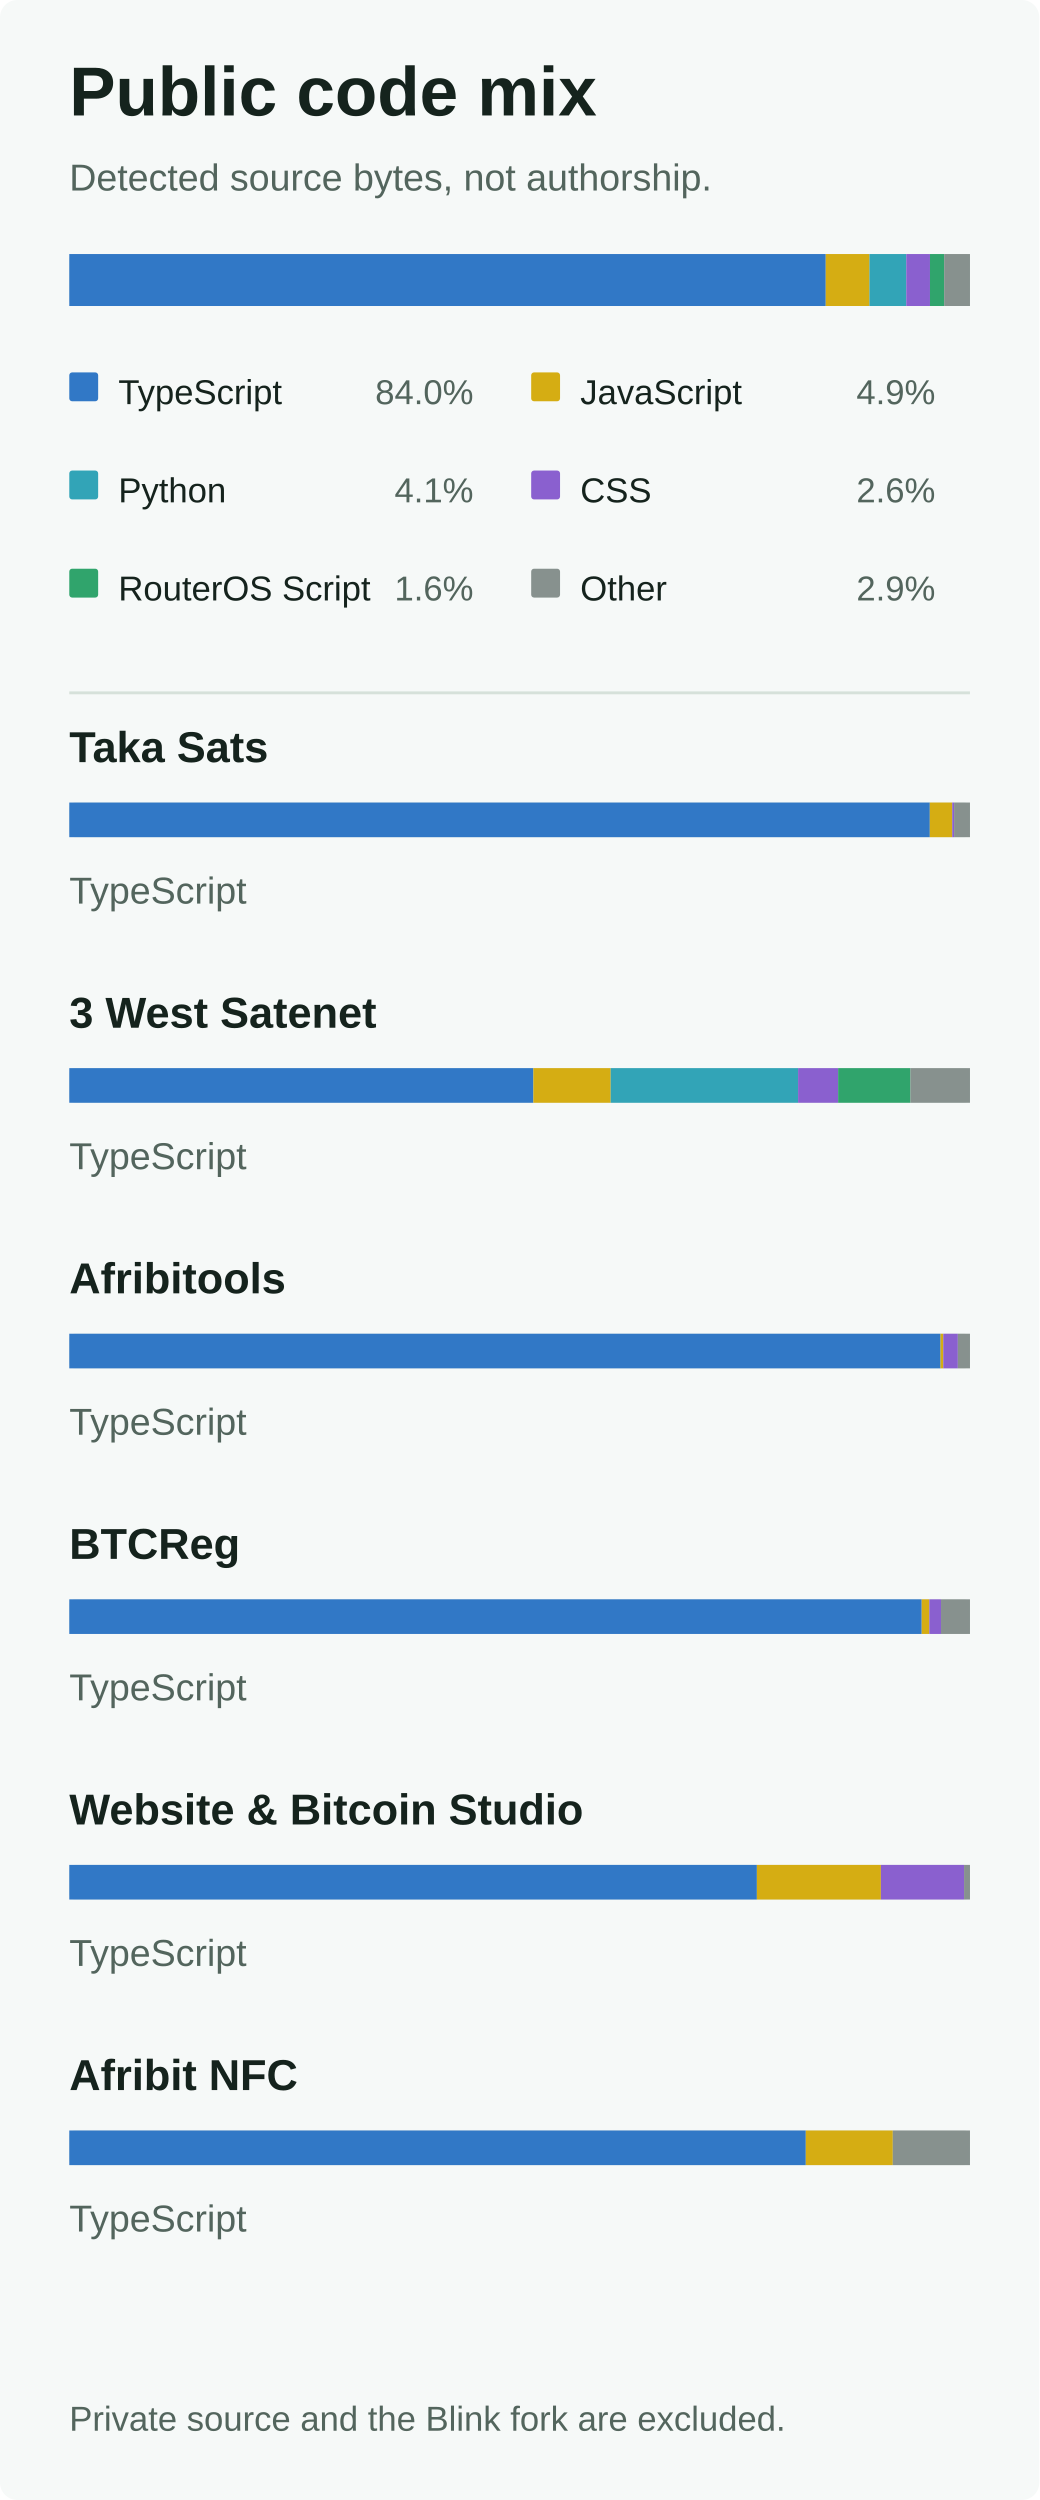
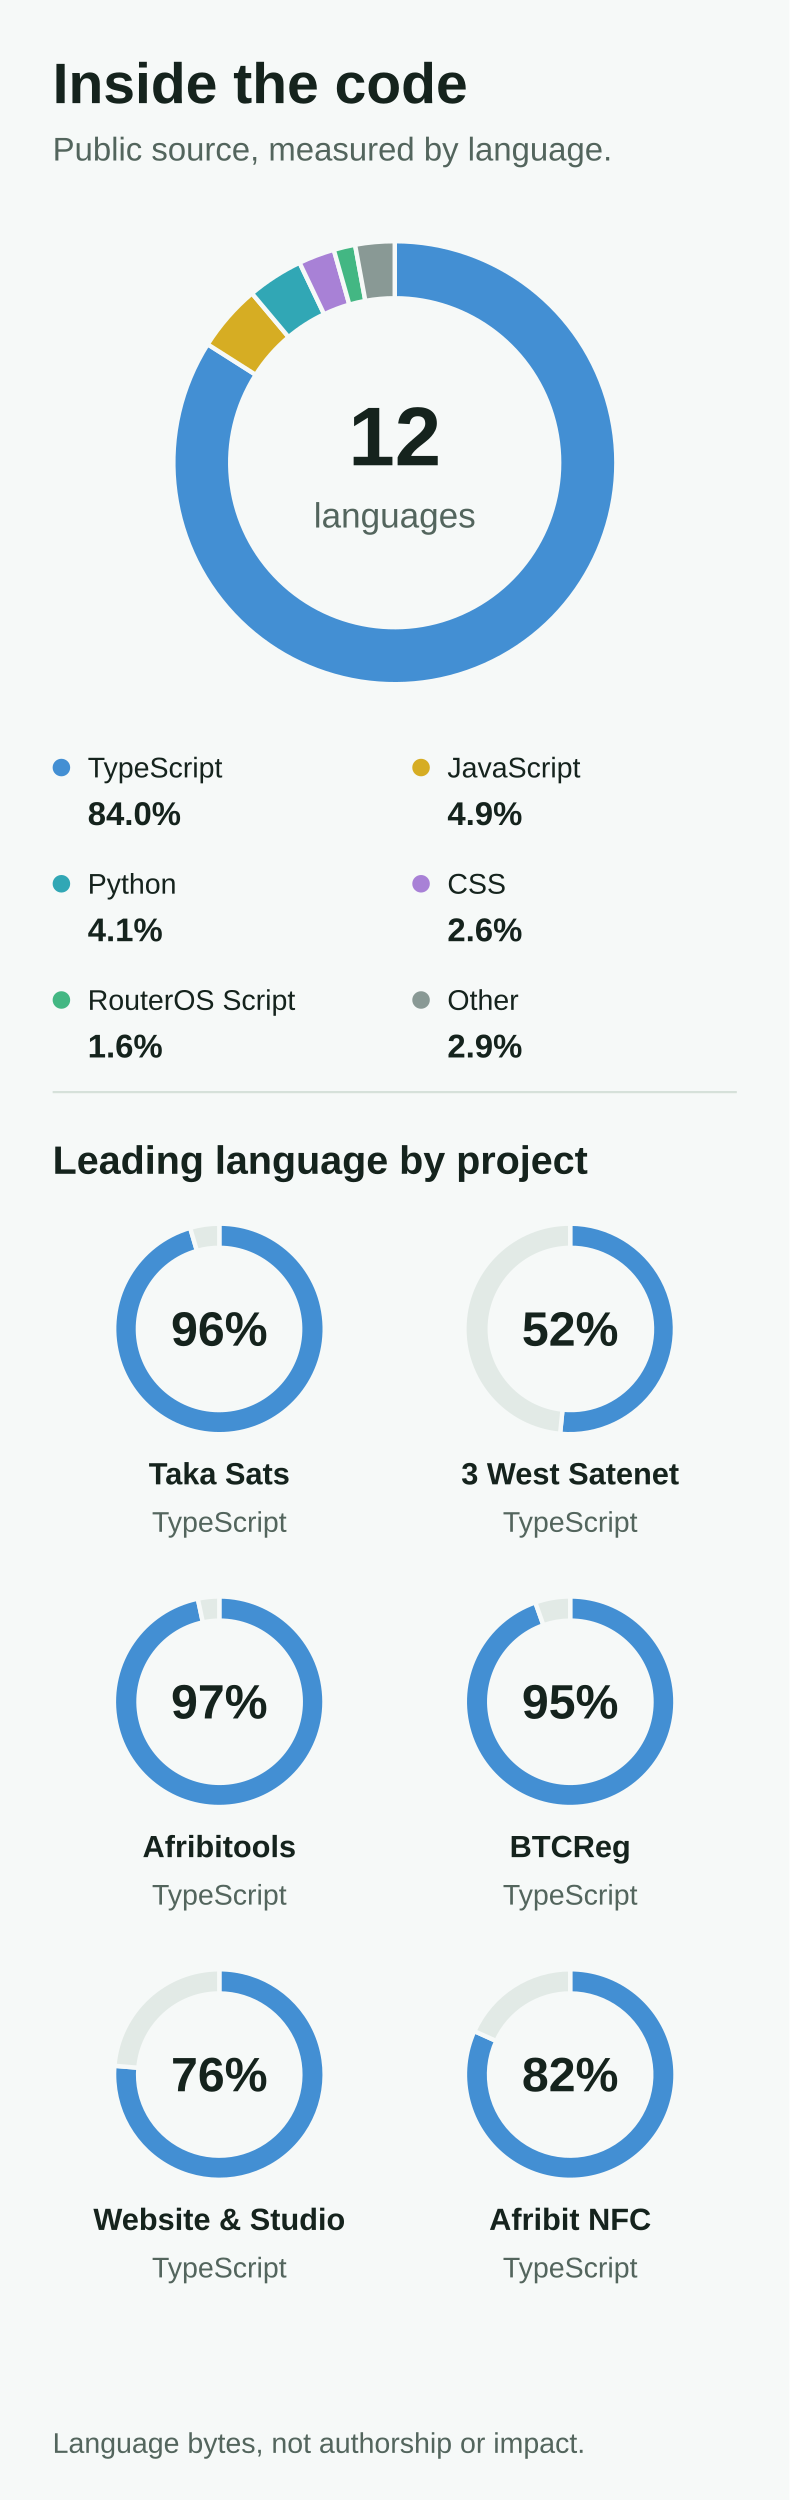
- <svg xmlns="http://www.w3.org/2000/svg" width="360" height="866" viewBox="0 0 360 866" role="img" aria-labelledby="title description">
-   <rect x="0" y="0" width="360" height="866" fill="#F6F9F8" rx="6" />
-   <text x="24" y="40" fill="#15231D" font-family="Arial, Helvetica, sans-serif" font-size="24" font-weight="700">Public code mix</text>
-   <text x="24" y="66" fill="#53655D" font-family="Arial, Helvetica, sans-serif" font-size="13" font-weight="400">Detected source bytes, not authorship.</text>
-   <rect x="24" y="88" width="312" height="18" fill="#E2EAE6" rx="2" />
-   <rect x="24" y="88" width="262.037" height="18" fill="#3178C6" />
-   <rect x="286.037" y="88" width="15.157" height="18" fill="#D5AD13" />
-   <rect x="301.194" y="88" width="12.737" height="18" fill="#32A4B7" />
-   <rect x="313.931" y="88" width="8.212" height="18" fill="#8A60CF" />
-   <rect x="322.143" y="88" width="4.915" height="18" fill="#30A46C" />
-   <rect x="327.058" y="88" width="8.942" height="18" fill="#87918E" />
-   <rect x="24" y="129" width="10" height="10" fill="#3178C6" rx="1" />
-   <text x="41" y="140" fill="#15231D" font-family="Arial, Helvetica, sans-serif" font-size="12" font-weight="400">TypeScript</text>
-   <text x="164" y="140" fill="#53655D" font-family="Arial, Helvetica, sans-serif" font-size="12" font-weight="400" text-anchor="end">84.0%</text>
-   <rect x="184" y="129" width="10" height="10" fill="#D5AD13" rx="1" />
-   <text x="201" y="140" fill="#15231D" font-family="Arial, Helvetica, sans-serif" font-size="12" font-weight="400">JavaScript</text>
-   <text x="324" y="140" fill="#53655D" font-family="Arial, Helvetica, sans-serif" font-size="12" font-weight="400" text-anchor="end">4.9%</text>
-   <rect x="24" y="163" width="10" height="10" fill="#32A4B7" rx="1" />
-   <text x="41" y="174" fill="#15231D" font-family="Arial, Helvetica, sans-serif" font-size="12" font-weight="400">Python</text>
-   <text x="164" y="174" fill="#53655D" font-family="Arial, Helvetica, sans-serif" font-size="12" font-weight="400" text-anchor="end">4.1%</text>
-   <rect x="184" y="163" width="10" height="10" fill="#8A60CF" rx="1" />
-   <text x="201" y="174" fill="#15231D" font-family="Arial, Helvetica, sans-serif" font-size="12" font-weight="400">CSS</text>
-   <text x="324" y="174" fill="#53655D" font-family="Arial, Helvetica, sans-serif" font-size="12" font-weight="400" text-anchor="end">2.6%</text>
-   <rect x="24" y="197" width="10" height="10" fill="#30A46C" rx="1" />
-   <text x="41" y="208" fill="#15231D" font-family="Arial, Helvetica, sans-serif" font-size="12" font-weight="400">RouterOS Script</text>
-   <text x="164" y="208" fill="#53655D" font-family="Arial, Helvetica, sans-serif" font-size="12" font-weight="400" text-anchor="end">1.6%</text>
-   <rect x="184" y="197" width="10" height="10" fill="#87918E" rx="1" />
-   <text x="201" y="208" fill="#15231D" font-family="Arial, Helvetica, sans-serif" font-size="12" font-weight="400">Other</text>
-   <text x="324" y="208" fill="#53655D" font-family="Arial, Helvetica, sans-serif" font-size="12" font-weight="400" text-anchor="end">2.9%</text>
-   <line x1="24" y1="240" x2="336" y2="240" stroke="#D6E1DA" stroke-width="1" />
-   <text x="24" y="264" fill="#15231D" font-family="Arial, Helvetica, sans-serif" font-size="15" font-weight="700">Taka Sats</text>
-   <rect x="24" y="278" width="312" height="12" fill="#E2EAE6" rx="2" />
-   <rect x="24" y="278" width="298.087" height="12" fill="#3178C6" />
-   <rect x="322.087" y="278" width="7.775" height="12" fill="#D5AD13" />
-   <rect x="329.862" y="278" width="0.0" height="12" fill="#32A4B7" />
-   <rect x="329.862" y="278" width="0.637" height="12" fill="#8A60CF" />
-   <rect x="330.499" y="278" width="0.0" height="12" fill="#30A46C" />
-   <rect x="330.499" y="278" width="5.501" height="12" fill="#87918E" />
-   <text x="24" y="313" fill="#53655D" font-family="Arial, Helvetica, sans-serif" font-size="13" font-weight="400">TypeScript</text>
-   <text x="24" y="356" fill="#15231D" font-family="Arial, Helvetica, sans-serif" font-size="15" font-weight="700">3 West Satenet</text>
-   <rect x="24" y="370" width="312" height="12" fill="#E2EAE6" rx="2" />
-   <rect x="24" y="370" width="160.761" height="12" fill="#3178C6" />
-   <rect x="184.761" y="370" width="26.786" height="12" fill="#D5AD13" />
-   <rect x="211.547" y="370" width="64.908" height="12" fill="#32A4B7" />
-   <rect x="276.455" y="370" width="13.879" height="12" fill="#8A60CF" />
-   <rect x="290.334" y="370" width="25.049" height="12" fill="#30A46C" />
-   <rect x="315.382" y="370" width="20.618" height="12" fill="#87918E" />
-   <text x="24" y="405" fill="#53655D" font-family="Arial, Helvetica, sans-serif" font-size="13" font-weight="400">TypeScript</text>
-   <text x="24" y="448" fill="#15231D" font-family="Arial, Helvetica, sans-serif" font-size="15" font-weight="700">Afribitools</text>
-   <rect x="24" y="462" width="312" height="12" fill="#E2EAE6" rx="2" />
-   <rect x="24" y="462" width="301.803" height="12" fill="#3178C6" />
-   <rect x="325.803" y="462" width="0.951" height="12" fill="#D5AD13" />
-   <rect x="326.754" y="462" width="0.0" height="12" fill="#32A4B7" />
-   <rect x="326.754" y="462" width="5.044" height="12" fill="#8A60CF" />
-   <rect x="331.798" y="462" width="0.0" height="12" fill="#30A46C" />
-   <rect x="331.798" y="462" width="4.202" height="12" fill="#87918E" />
-   <text x="24" y="497" fill="#53655D" font-family="Arial, Helvetica, sans-serif" font-size="13" font-weight="400">TypeScript</text>
-   <text x="24" y="540" fill="#15231D" font-family="Arial, Helvetica, sans-serif" font-size="15" font-weight="700">BTCReg</text>
-   <rect x="24" y="554" width="312" height="12" fill="#E2EAE6" rx="2" />
-   <rect x="24" y="554" width="295.278" height="12" fill="#3178C6" />
-   <rect x="319.278" y="554" width="2.648" height="12" fill="#D5AD13" />
-   <rect x="321.926" y="554" width="0.0" height="12" fill="#32A4B7" />
-   <rect x="321.926" y="554" width="4.039" height="12" fill="#8A60CF" />
-   <rect x="325.966" y="554" width="0.0" height="12" fill="#30A46C" />
-   <rect x="325.966" y="554" width="10.034" height="12" fill="#87918E" />
-   <text x="24" y="589" fill="#53655D" font-family="Arial, Helvetica, sans-serif" font-size="13" font-weight="400">TypeScript</text>
-   <text x="24" y="632" fill="#15231D" font-family="Arial, Helvetica, sans-serif" font-size="15" font-weight="700">Website &amp; Bitcoin Studio</text>
-   <rect x="24" y="646" width="312" height="12" fill="#E2EAE6" rx="2" />
-   <rect x="24" y="646" width="238.183" height="12" fill="#3178C6" />
-   <rect x="262.183" y="646" width="42.955" height="12" fill="#D5AD13" />
-   <rect x="305.138" y="646" width="0.0" height="12" fill="#32A4B7" />
-   <rect x="305.138" y="646" width="28.813" height="12" fill="#8A60CF" />
-   <rect x="333.951" y="646" width="0.0" height="12" fill="#30A46C" />
-   <rect x="333.951" y="646" width="2.049" height="12" fill="#87918E" />
-   <text x="24" y="681" fill="#53655D" font-family="Arial, Helvetica, sans-serif" font-size="13" font-weight="400">TypeScript</text>
-   <text x="24" y="724" fill="#15231D" font-family="Arial, Helvetica, sans-serif" font-size="15" font-weight="700">Afribit NFC</text>
-   <rect x="24" y="738" width="312" height="12" fill="#E2EAE6" rx="2" />
-   <rect x="24" y="738" width="255.127" height="12" fill="#3178C6" />
-   <rect x="279.127" y="738" width="30.139" height="12" fill="#D5AD13" />
-   <rect x="309.266" y="738" width="0.0" height="12" fill="#32A4B7" />
-   <rect x="309.266" y="738" width="0.0" height="12" fill="#8A60CF" />
-   <rect x="309.266" y="738" width="0.0" height="12" fill="#30A46C" />
-   <rect x="309.266" y="738" width="26.734" height="12" fill="#87918E" />
-   <text x="24" y="773" fill="#53655D" font-family="Arial, Helvetica, sans-serif" font-size="13" font-weight="400">TypeScript</text>
-   <text x="24" y="842" fill="#53655D" font-family="Arial, Helvetica, sans-serif" font-size="12" font-weight="400">Private source and the Blink fork are excluded.</text>
+ <svg xmlns="http://www.w3.org/2000/svg" width="360" height="1140" version="1.1" baseProfile="full" viewBox="0 0 360 1140" role="img" aria-labelledby="title description">
+   <rect width="360" height="1140" x="0" y="0" fill="#F6F9F8" />
+   <text dominant-baseline="central" text-anchor="start" style="font: 700 26px Arial, Helvetica, sans-serif" xml:space="preserve" transform="translate(24 38)" fill="#15231D">Inside the code</text>
+   <text dominant-baseline="central" text-anchor="start" style="font: 400 15px Arial, Helvetica, sans-serif" xml:space="preserve" transform="translate(24 68)" fill="#53655D">Public source, measured by language.</text>
+   <text dominant-baseline="central" text-anchor="middle" style="font: 700 38px Arial, Helvetica, sans-serif" transform="translate(180 199)" fill="#15231D">12</text>
+   <text dominant-baseline="central" text-anchor="middle" style="font: 400 16px Arial, Helvetica, sans-serif" transform="translate(180 235)" fill="#53655D">languages</text>
+   <circle cx="28" cy="350" r="4" fill="#438FD3" class="zr2-cls-2" />
+   <text dominant-baseline="central" text-anchor="start" style="font: 400 13px Arial, Helvetica, sans-serif" transform="translate(40 350)" fill="#15231D">TypeScript</text>
+   <text dominant-baseline="central" text-anchor="start" style="font: 700 15px Arial, Helvetica, sans-serif" transform="translate(40 371)" fill="#15231D">84.0%</text>
+   <circle cx="192" cy="350" r="4" fill="#D6AD23" class="zr2-cls-2" />
+   <text dominant-baseline="central" text-anchor="start" style="font: 400 13px Arial, Helvetica, sans-serif" transform="translate(204 350)" fill="#15231D">JavaScript</text>
+   <text dominant-baseline="central" text-anchor="start" style="font: 700 15px Arial, Helvetica, sans-serif" transform="translate(204 371)" fill="#15231D">4.9%</text>
+   <circle cx="28" cy="403" r="4" fill="#31A7B5" class="zr2-cls-2" />
+   <text dominant-baseline="central" text-anchor="start" style="font: 400 13px Arial, Helvetica, sans-serif" transform="translate(40 403)" fill="#15231D">Python</text>
+   <text dominant-baseline="central" text-anchor="start" style="font: 700 15px Arial, Helvetica, sans-serif" transform="translate(40 424)" fill="#15231D">4.1%</text>
+   <circle cx="192" cy="403" r="4" fill="#A881D6" class="zr2-cls-2" />
+   <text dominant-baseline="central" text-anchor="start" style="font: 400 13px Arial, Helvetica, sans-serif" transform="translate(204 403)" fill="#15231D">CSS</text>
+   <text dominant-baseline="central" text-anchor="start" style="font: 700 15px Arial, Helvetica, sans-serif" transform="translate(204 424)" fill="#15231D">2.6%</text>
+   <circle cx="28" cy="456" r="4" fill="#43B783" class="zr2-cls-2" />
+   <text dominant-baseline="central" text-anchor="start" style="font: 400 13px Arial, Helvetica, sans-serif" xml:space="preserve" transform="translate(40 456)" fill="#15231D">RouterOS Script</text>
+   <text dominant-baseline="central" text-anchor="start" style="font: 700 15px Arial, Helvetica, sans-serif" transform="translate(40 477)" fill="#15231D">1.6%</text>
+   <circle cx="192" cy="456" r="4" fill="#899995" class="zr2-cls-2" />
+   <text dominant-baseline="central" text-anchor="start" style="font: 400 13px Arial, Helvetica, sans-serif" transform="translate(204 456)" fill="#15231D">Other</text>
+   <text dominant-baseline="central" text-anchor="start" style="font: 700 15px Arial, Helvetica, sans-serif" transform="translate(204 477)" fill="#15231D">2.9%</text>
+   <path d="M24 498L336 498" fill="none" pointer-events="visible" stroke="#D6E1DA" class="zr2-cls-2" />
+   <text dominant-baseline="central" text-anchor="start" style="font: 700 18px Arial, Helvetica, sans-serif" xml:space="preserve" transform="translate(24 529)" fill="#15231D">Leading language by project</text>
+   <text dominant-baseline="central" text-anchor="middle" style="font: 700 22px Arial, Helvetica, sans-serif" transform="translate(100 606)" fill="#15231D">96%</text>
+   <text dominant-baseline="central" text-anchor="middle" style="font: 700 14px Arial, Helvetica, sans-serif" xml:space="preserve" transform="translate(100 672)" fill="#15231D">Taka Sats</text>
+   <text dominant-baseline="central" text-anchor="middle" style="font: 400 13px Arial, Helvetica, sans-serif" transform="translate(100 694)" fill="#53655D">TypeScript</text>
+   <text dominant-baseline="central" text-anchor="middle" style="font: 700 22px Arial, Helvetica, sans-serif" transform="translate(260 606)" fill="#15231D">52%</text>
+   <text dominant-baseline="central" text-anchor="middle" style="font: 700 14px Arial, Helvetica, sans-serif" xml:space="preserve" transform="translate(260 672)" fill="#15231D">3 West Satenet</text>
+   <text dominant-baseline="central" text-anchor="middle" style="font: 400 13px Arial, Helvetica, sans-serif" transform="translate(260 694)" fill="#53655D">TypeScript</text>
+   <text dominant-baseline="central" text-anchor="middle" style="font: 700 22px Arial, Helvetica, sans-serif" transform="translate(100 776)" fill="#15231D">97%</text>
+   <text dominant-baseline="central" text-anchor="middle" style="font: 700 14px Arial, Helvetica, sans-serif" transform="translate(100 842)" fill="#15231D">Afribitools</text>
+   <text dominant-baseline="central" text-anchor="middle" style="font: 400 13px Arial, Helvetica, sans-serif" transform="translate(100 864)" fill="#53655D">TypeScript</text>
+   <text dominant-baseline="central" text-anchor="middle" style="font: 700 22px Arial, Helvetica, sans-serif" transform="translate(260 776)" fill="#15231D">95%</text>
+   <text dominant-baseline="central" text-anchor="middle" style="font: 700 14px Arial, Helvetica, sans-serif" transform="translate(260 842)" fill="#15231D">BTCReg</text>
+   <text dominant-baseline="central" text-anchor="middle" style="font: 400 13px Arial, Helvetica, sans-serif" transform="translate(260 864)" fill="#53655D">TypeScript</text>
+   <text dominant-baseline="central" text-anchor="middle" style="font: 700 22px Arial, Helvetica, sans-serif" transform="translate(100 946)" fill="#15231D">76%</text>
+   <text dominant-baseline="central" text-anchor="middle" style="font: 700 14px Arial, Helvetica, sans-serif" xml:space="preserve" transform="translate(100 1012)" fill="#15231D">Website &amp; Studio</text>
+   <text dominant-baseline="central" text-anchor="middle" style="font: 400 13px Arial, Helvetica, sans-serif" transform="translate(100 1034)" fill="#53655D">TypeScript</text>
+   <text dominant-baseline="central" text-anchor="middle" style="font: 700 22px Arial, Helvetica, sans-serif" transform="translate(260 946)" fill="#15231D">82%</text>
+   <text dominant-baseline="central" text-anchor="middle" style="font: 700 14px Arial, Helvetica, sans-serif" xml:space="preserve" transform="translate(260 1012)" fill="#15231D">Afribit NFC</text>
+   <text dominant-baseline="central" text-anchor="middle" style="font: 400 13px Arial, Helvetica, sans-serif" transform="translate(260 1034)" fill="#53655D">TypeScript</text>
+   <text dominant-baseline="central" text-anchor="start" style="font: 400 13px Arial, Helvetica, sans-serif" xml:space="preserve" transform="translate(24 1114)" fill="#53655D">Language bytes, not authorship or impact.</text>
+   <path d="M180 110A101 101 0 1 1 94.7 157L116.6 170.9A75 75 0 1 0 180 136Z" fill="#438FD3" stroke="#F6F9F8" stroke-width="2" stroke-linejoin="round" ecmeta_series_index="0" ecmeta_data_index="0" ecmeta_ssr_type="chart" ecmeta_silent="true" class="zr2-cls-2" />
+   <path d="M94.7 157A101 101 0 0 1 114.9 133.8L131.6 153.7A75 75 0 0 0 116.6 170.9Z" fill="#D6AD23" stroke="#F6F9F8" stroke-width="2" stroke-linejoin="round" ecmeta_series_index="0" ecmeta_data_index="1" ecmeta_ssr_type="chart" ecmeta_silent="true" class="zr2-cls-2" />
+   <path d="M114.9 133.8A101 101 0 0 1 136.6 119.8L147.8 143.3A75 75 0 0 0 131.6 153.7Z" fill="#31A7B5" stroke="#F6F9F8" stroke-width="2" stroke-linejoin="round" ecmeta_series_index="0" ecmeta_data_index="2" ecmeta_ssr_type="chart" ecmeta_silent="true" class="zr2-cls-2" />
+   <path d="M136.6 119.8A101 101 0 0 1 152.2 113.9L159.3 138.9A75 75 0 0 0 147.8 143.3Z" fill="#A881D6" stroke="#F6F9F8" stroke-width="2" stroke-linejoin="round" ecmeta_series_index="0" ecmeta_data_index="3" ecmeta_ssr_type="chart" ecmeta_silent="true" class="zr2-cls-2" />
+   <path d="M152.2 113.9A101 101 0 0 1 161.9 111.6L166.6 137.2A75 75 0 0 0 159.3 138.9Z" fill="#43B783" stroke="#F6F9F8" stroke-width="2" stroke-linejoin="round" ecmeta_series_index="0" ecmeta_data_index="4" ecmeta_ssr_type="chart" ecmeta_silent="true" class="zr2-cls-2" />
+   <path d="M161.9 111.6A101 101 0 0 1 180 110L180 136A75 75 0 0 0 166.6 137.2Z" fill="#899995" stroke="#F6F9F8" stroke-width="2" stroke-linejoin="round" ecmeta_series_index="0" ecmeta_data_index="5" ecmeta_ssr_type="chart" ecmeta_silent="true" class="zr2-cls-2" />
+   <path d="M100 558A48 48 0 1 1 86.7 559.9L89.8 570.4A37 37 0 1 0 100 569Z" fill="#438FD3" stroke="#F6F9F8" stroke-width="2" stroke-linejoin="round" ecmeta_series_index="1" ecmeta_data_index="0" ecmeta_ssr_type="chart" ecmeta_silent="true" class="zr2-cls-2" />
+   <path d="M86.7 559.9A48 48 0 0 1 100 558L100 569A37 37 0 0 0 89.8 570.4Z" fill="#E2EAE6" stroke="#F6F9F8" stroke-width="2" stroke-linejoin="round" ecmeta_series_index="1" ecmeta_data_index="1" ecmeta_ssr_type="chart" ecmeta_silent="true" class="zr2-cls-2" />
+   <path d="M260 558A48 48 0 1 1 255.4 653.8L256.5 642.8A37 37 0 1 0 260 569Z" fill="#438FD3" stroke="#F6F9F8" stroke-width="2" stroke-linejoin="round" ecmeta_series_index="2" ecmeta_data_index="0" ecmeta_ssr_type="chart" ecmeta_silent="true" class="zr2-cls-2" />
+   <path d="M255.4 653.8A48 48 0 0 1 260 558L260 569A37 37 0 0 0 256.5 642.8Z" fill="#E2EAE6" stroke="#F6F9F8" stroke-width="2" stroke-linejoin="round" ecmeta_series_index="2" ecmeta_data_index="1" ecmeta_ssr_type="chart" ecmeta_silent="true" class="zr2-cls-2" />
+   <path d="M100 728A48 48 0 1 1 90.2 729L92.5 739.8A37 37 0 1 0 100 739Z" fill="#438FD3" stroke="#F6F9F8" stroke-width="2" stroke-linejoin="round" ecmeta_series_index="3" ecmeta_data_index="0" ecmeta_ssr_type="chart" ecmeta_silent="true" class="zr2-cls-2" />
+   <path d="M90.2 729A48 48 0 0 1 100 728L100 739A37 37 0 0 0 92.5 739.8Z" fill="#E2EAE6" stroke="#F6F9F8" stroke-width="2" stroke-linejoin="round" ecmeta_series_index="3" ecmeta_data_index="1" ecmeta_ssr_type="chart" ecmeta_silent="true" class="zr2-cls-2" />
+   <path d="M260 728A48 48 0 1 1 244.1 730.7L247.8 741.1A37 37 0 1 0 260 739Z" fill="#438FD3" stroke="#F6F9F8" stroke-width="2" stroke-linejoin="round" ecmeta_series_index="4" ecmeta_data_index="0" ecmeta_ssr_type="chart" ecmeta_silent="true" class="zr2-cls-2" />
+   <path d="M244.1 730.7A48 48 0 0 1 260 728L260 739A37 37 0 0 0 247.8 741.1Z" fill="#E2EAE6" stroke="#F6F9F8" stroke-width="2" stroke-linejoin="round" ecmeta_series_index="4" ecmeta_data_index="1" ecmeta_ssr_type="chart" ecmeta_silent="true" class="zr2-cls-2" />
+   <path d="M100 898A48 48 0 1 1 52.2 942L63.1 942.9A37 37 0 1 0 100 909Z" fill="#438FD3" stroke="#F6F9F8" stroke-width="2" stroke-linejoin="round" ecmeta_series_index="5" ecmeta_data_index="0" ecmeta_ssr_type="chart" ecmeta_silent="true" class="zr2-cls-2" />
+   <path d="M52.2 942A48 48 0 0 1 100 898L100 909A37 37 0 0 0 63.1 942.9Z" fill="#E2EAE6" stroke="#F6F9F8" stroke-width="2" stroke-linejoin="round" ecmeta_series_index="5" ecmeta_data_index="1" ecmeta_ssr_type="chart" ecmeta_silent="true" class="zr2-cls-2" />
+   <path d="M260 898A48 48 0 1 1 216.3 926.2L226.3 930.7A37 37 0 1 0 260 909Z" fill="#438FD3" stroke="#F6F9F8" stroke-width="2" stroke-linejoin="round" ecmeta_series_index="6" ecmeta_data_index="0" ecmeta_ssr_type="chart" ecmeta_silent="true" class="zr2-cls-2" />
+   <path d="M216.3 926.2A48 48 0 0 1 260 898L260 909A37 37 0 0 0 226.3 930.7Z" fill="#E2EAE6" stroke="#F6F9F8" stroke-width="2" stroke-linejoin="round" ecmeta_series_index="6" ecmeta_data_index="1" ecmeta_ssr_type="chart" ecmeta_silent="true" class="zr2-cls-2" />
+   <style>
+ .zr2-cls-2:hover {
+ pointer-events:none;
+ }
+ 
+ 
+ 
+ </style>
</svg>
